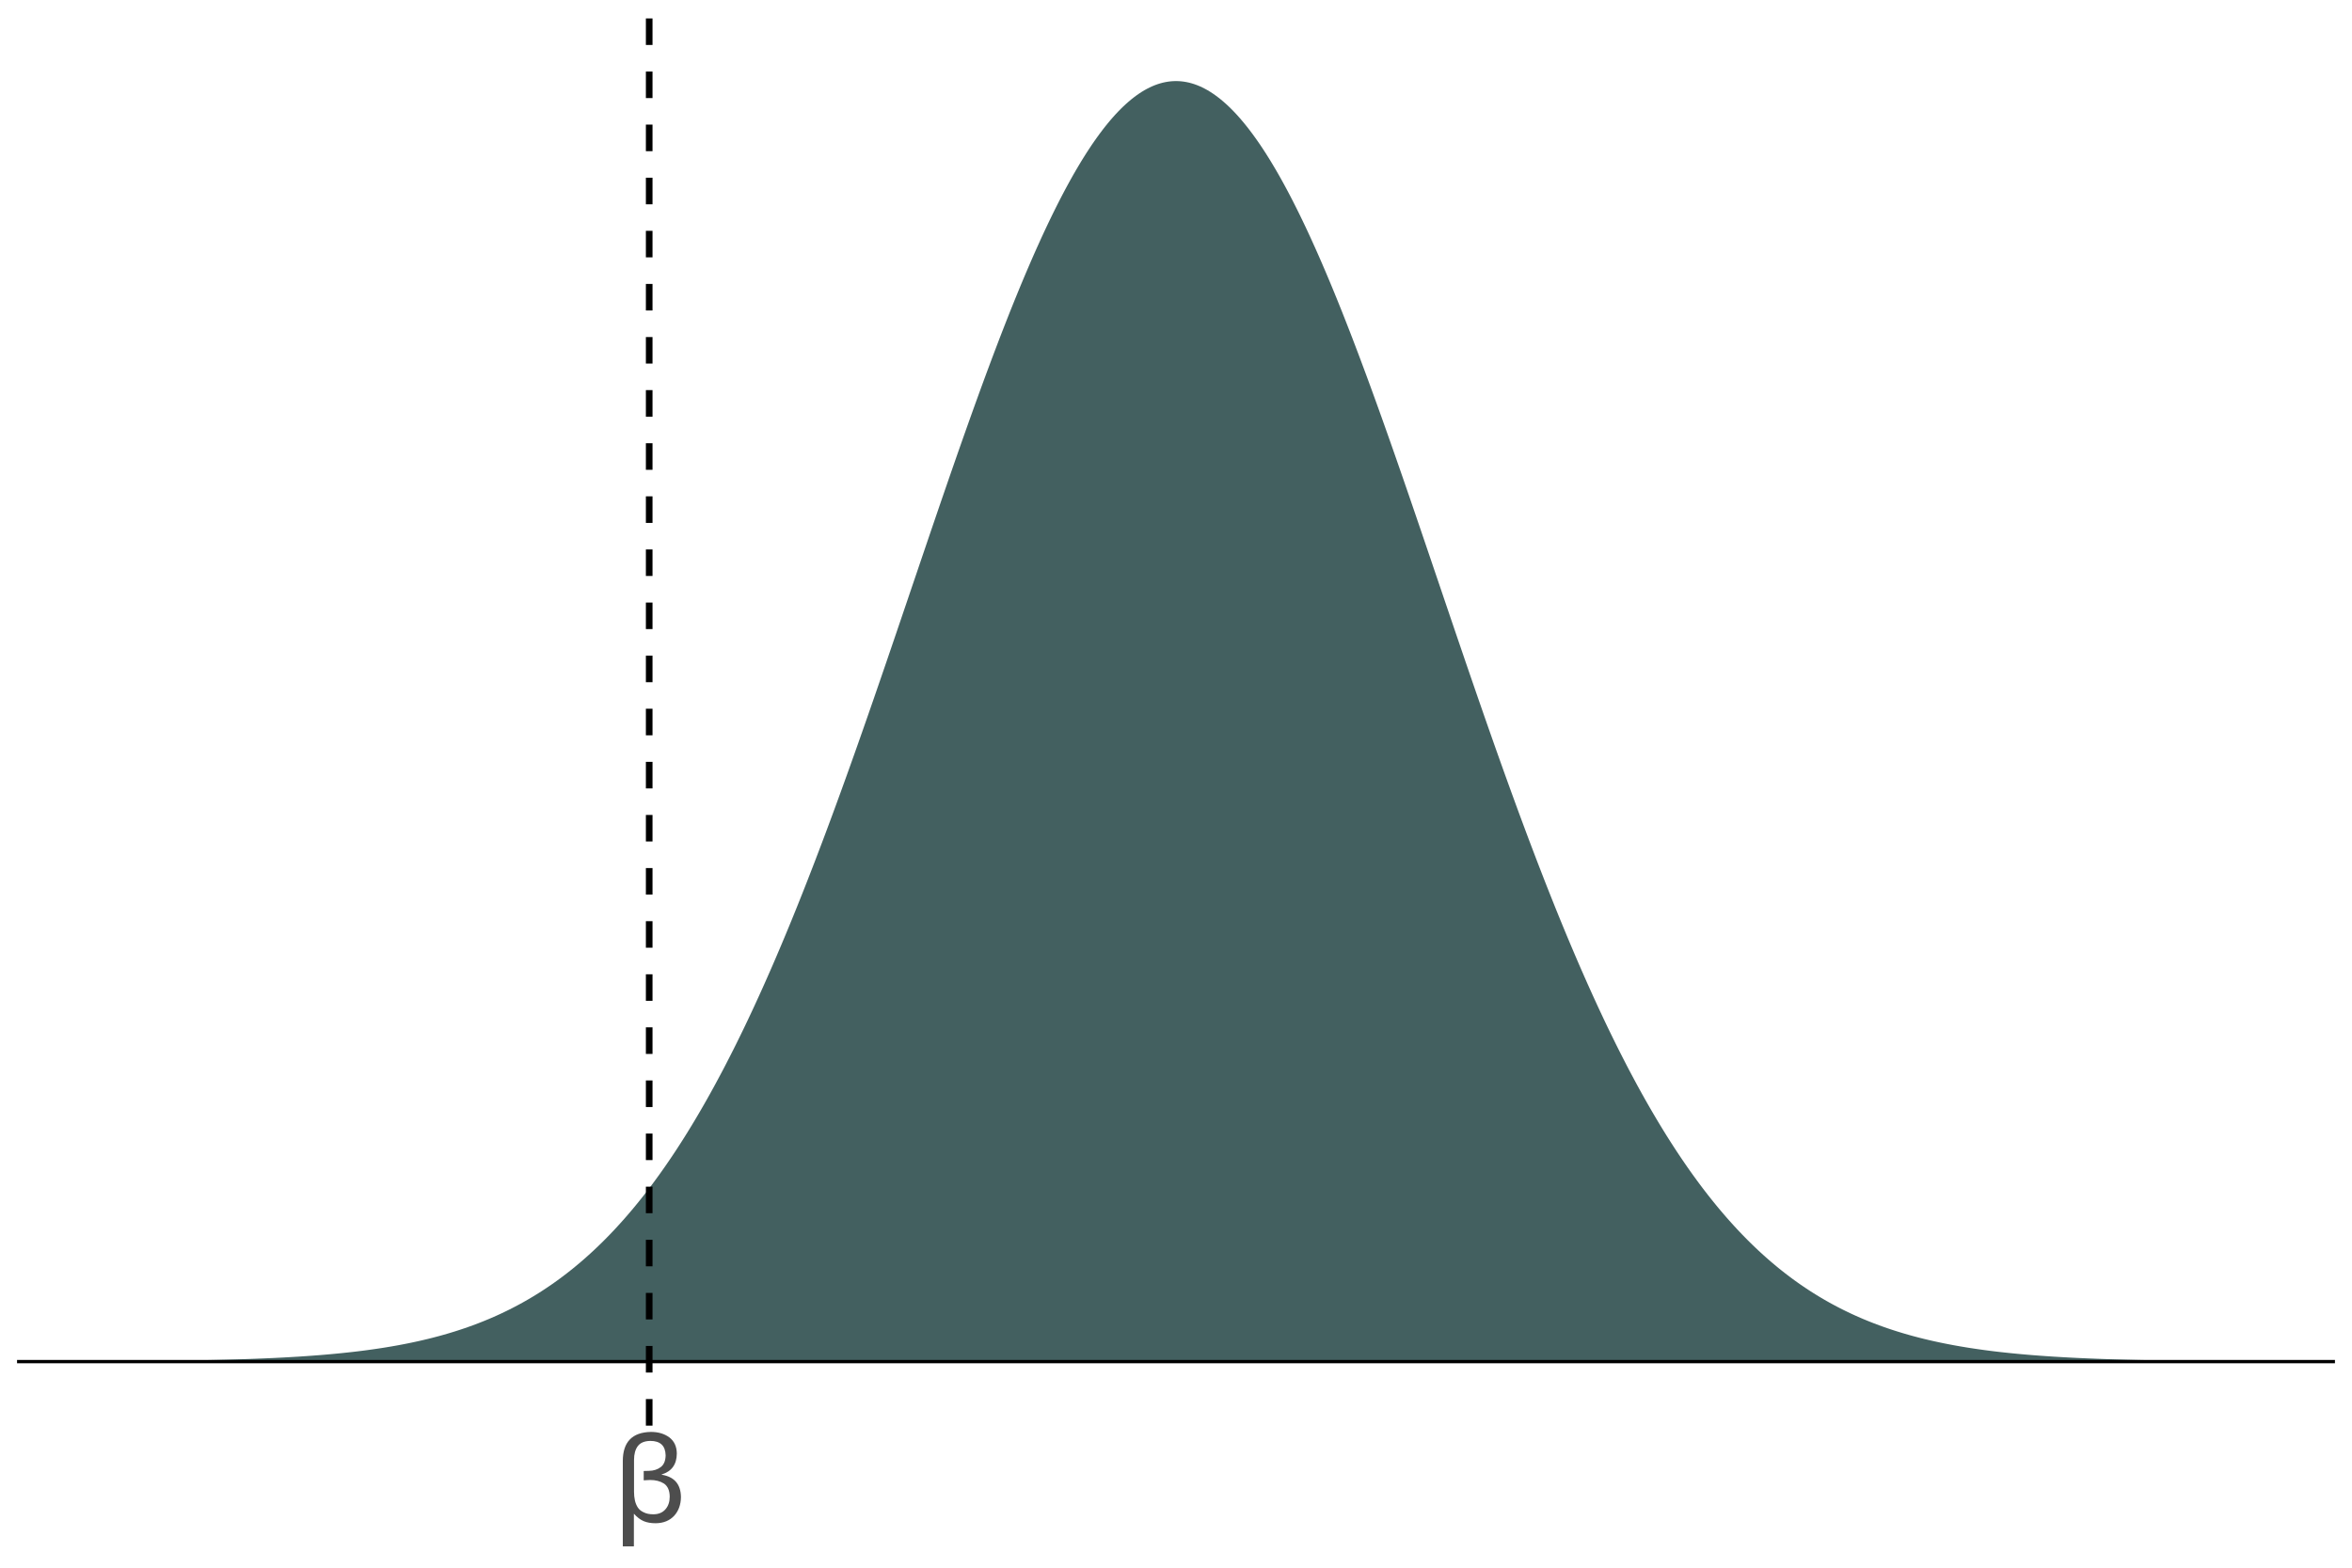
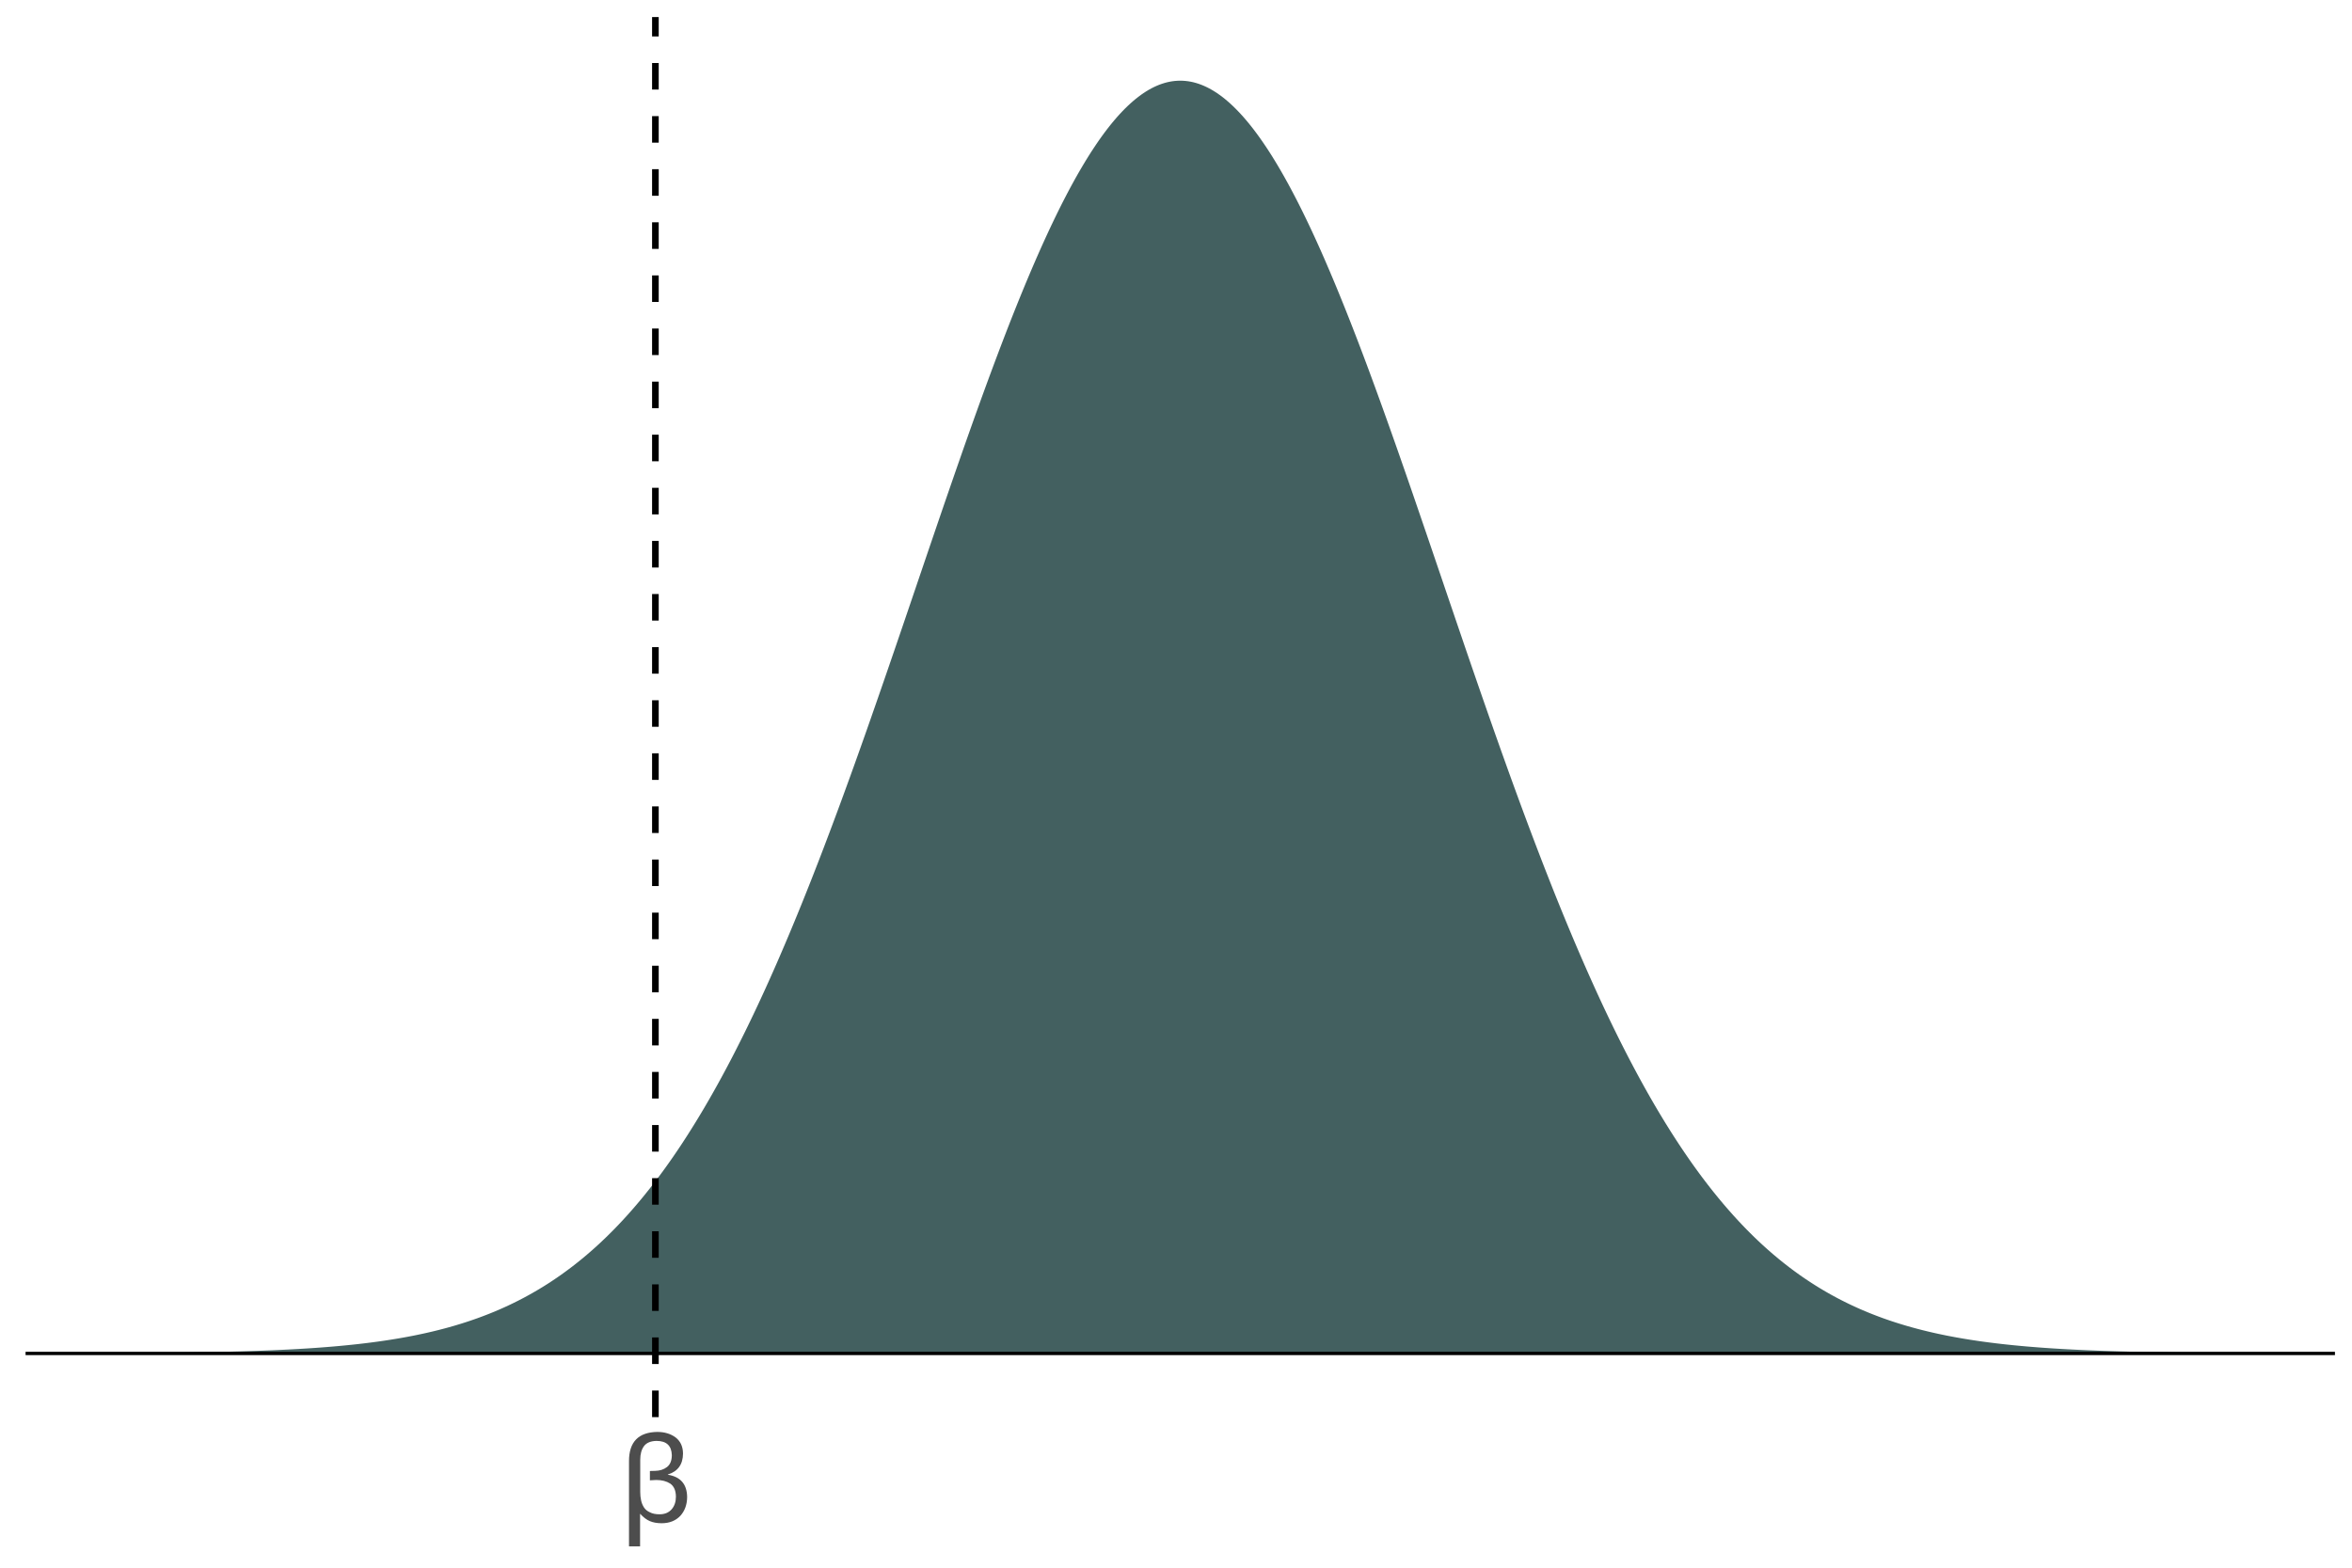
<svg xmlns="http://www.w3.org/2000/svg" xmlns:xlink="http://www.w3.org/1999/xlink" width="756" height="504" viewBox="0 0 756 504">
  <defs>
    <g>
      <g id="glyph-0-0">
        <path d="M 1.297 0 L 1.297 -28.688 L 24.062 -28.688 L 24.062 0 Z M 20.469 -3.594 L 20.469 -25.094 L 4.891 -25.094 L 4.891 -3.594 Z M 20.469 -3.594 " />
      </g>
      <g id="glyph-0-1">
        <path d="M 7.078 7.828 L 3.516 7.828 L 3.516 -19.594 C 3.516 -25.727 6.531 -28.852 12.562 -28.969 C 14.926 -28.969 16.898 -28.379 18.484 -27.203 C 20.055 -25.992 20.852 -24.27 20.875 -22.031 C 20.852 -18.52 19.227 -16.27 16 -15.281 L 16 -15.203 C 20.07 -14.555 22.141 -12.172 22.203 -8.047 C 22.18 -5.609 21.461 -3.602 20.047 -2.031 C 18.566 -0.438 16.578 0.367 14.078 0.391 C 12.555 0.391 11.273 0.164 10.234 -0.281 C 9.172 -0.727 8.117 -1.523 7.078 -2.672 Z M 7.125 -9.656 C 7.125 -8.719 7.219 -7.816 7.406 -6.953 C 7.582 -6.129 7.891 -5.375 8.328 -4.688 C 8.773 -4.008 9.41 -3.488 10.234 -3.125 C 11.047 -2.695 12.078 -2.484 13.328 -2.484 C 15.004 -2.484 16.312 -3.031 17.25 -4.125 C 18.145 -5.164 18.594 -6.516 18.594 -8.172 C 18.57 -10.129 17.961 -11.523 16.766 -12.359 C 15.566 -13.129 14.07 -13.516 12.281 -13.516 C 11.602 -13.492 10.922 -13.457 10.234 -13.406 L 10.234 -16.406 C 10.816 -16.406 11.379 -16.422 11.922 -16.453 C 13.41 -16.473 14.676 -16.879 15.719 -17.672 C 16.738 -18.453 17.258 -19.711 17.281 -21.453 C 17.207 -24.535 15.566 -26.078 12.359 -26.078 C 10.516 -26.047 9.18 -25.5 8.359 -24.438 C 7.535 -23.344 7.125 -21.863 7.125 -20 Z M 7.125 -9.656 " />
      </g>
    </g>
    <clipPath id="clip-0">
-       <path clip-rule="nonzero" d="M 5.48 437 L 750.523 437 L 750.523 439 L 5.48 439 Z M 5.48 437 " />
+       <path clip-rule="nonzero" d="M 8.219 434 L 750.52 434 L 750.52 436 L 8.219 436 Z M 8.219 434 " />
    </clipPath>
    <clipPath id="clip-1">
-       <path clip-rule="nonzero" d="M 207 5.48 L 210 5.48 L 210 458.328 L 207 458.328 Z M 207 5.48 " />
+       <path clip-rule="nonzero" d="M 209 5.48 L 212 5.48 L 212 455.59 L 209 455.59 Z M 209 5.48 " />
    </clipPath>
  </defs>
  <rect x="-75.6" y="-50.4" width="907.2" height="604.8" fill="rgb(100%, 100%, 100%)" fill-opacity="1" />
-   <path fill-rule="nonzero" fill="rgb(18.431%, 30.98%, 30.98%)" fill-opacity="0.902" d="M 39.344 437.605 L 40.191 437.602 L 41.039 437.594 L 41.887 437.59 L 42.73 437.582 L 43.578 437.578 L 44.426 437.57 L 45.27 437.562 L 47.812 437.539 L 48.656 437.531 L 50.352 437.516 L 51.199 437.504 L 52.043 437.496 L 52.891 437.484 L 53.738 437.477 L 54.586 437.465 L 55.43 437.453 L 56.277 437.445 L 57.125 437.434 L 57.973 437.418 L 58.816 437.406 L 59.664 437.395 L 60.512 437.379 L 61.359 437.367 L 62.203 437.352 L 63.051 437.336 L 63.898 437.324 L 64.742 437.305 L 66.438 437.273 L 67.285 437.254 L 68.129 437.238 L 70.672 437.18 L 71.516 437.156 L 72.363 437.137 L 74.059 437.09 L 74.902 437.066 L 75.75 437.043 L 77.445 436.988 L 78.289 436.961 L 79.984 436.906 L 80.832 436.875 L 81.676 436.844 L 82.523 436.812 L 83.371 436.777 L 84.215 436.746 L 85.062 436.711 L 85.91 436.672 L 86.758 436.637 L 87.602 436.598 L 88.449 436.559 L 90.145 436.473 L 90.988 436.43 L 93.531 436.289 L 94.375 436.238 L 96.07 436.137 L 96.918 436.082 L 97.762 436.023 L 98.609 435.969 L 99.457 435.906 L 100.305 435.848 L 101.148 435.781 L 101.996 435.719 L 102.844 435.652 L 103.688 435.582 L 104.535 435.512 L 106.23 435.363 L 107.074 435.285 L 109.617 435.039 L 110.461 434.949 L 112.156 434.77 L 113.004 434.676 L 113.848 434.578 L 115.543 434.375 L 116.391 434.27 L 117.234 434.16 L 118.082 434.047 L 119.777 433.812 L 120.621 433.691 L 121.469 433.566 L 122.316 433.438 L 123.16 433.309 L 124.008 433.172 L 125.703 432.891 L 126.547 432.742 L 127.395 432.594 L 128.242 432.438 L 129.09 432.277 L 129.934 432.117 L 130.781 431.949 L 131.629 431.777 L 132.477 431.602 L 133.32 431.422 L 134.168 431.238 L 135.016 431.047 L 135.863 430.852 L 136.707 430.652 L 137.555 430.449 L 138.402 430.238 L 139.25 430.023 L 140.094 429.801 L 140.941 429.578 L 141.789 429.344 L 142.633 429.109 L 144.328 428.617 L 145.176 428.359 L 146.02 428.102 L 146.867 427.832 L 147.715 427.559 L 148.562 427.277 L 149.406 426.992 L 151.102 426.398 L 151.949 426.09 L 152.793 425.773 L 153.641 425.453 L 154.488 425.121 L 155.336 424.785 L 156.18 424.441 L 157.027 424.09 L 157.875 423.727 L 158.723 423.359 L 159.566 422.984 L 160.414 422.598 L 161.262 422.203 L 162.105 421.801 L 162.953 421.391 L 163.801 420.973 L 164.648 420.543 L 165.492 420.105 L 166.34 419.656 L 167.188 419.199 L 168.035 418.734 L 168.879 418.258 L 169.727 417.77 L 170.574 417.273 L 171.422 416.766 L 172.266 416.25 L 173.113 415.723 L 173.961 415.184 L 174.809 414.637 L 175.652 414.074 L 176.5 413.504 L 177.348 412.922 L 178.195 412.328 L 179.039 411.723 L 179.887 411.105 L 180.734 410.473 L 181.578 409.832 L 182.426 409.18 L 183.273 408.512 L 184.121 407.836 L 184.965 407.145 L 185.812 406.438 L 186.66 405.723 L 187.508 404.992 L 188.352 404.246 L 189.199 403.492 L 190.047 402.719 L 190.895 401.938 L 191.738 401.137 L 192.586 400.324 L 193.434 399.5 L 194.281 398.656 L 195.125 397.801 L 195.973 396.934 L 196.82 396.047 L 197.668 395.148 L 198.512 394.23 L 199.359 393.301 L 200.207 392.355 L 201.055 391.395 L 201.898 390.418 L 202.746 389.426 L 203.594 388.418 L 204.438 387.395 L 205.285 386.355 L 206.133 385.297 L 206.98 384.227 L 207.824 383.137 L 208.672 382.031 L 209.52 380.906 L 210.367 379.766 L 211.211 378.609 L 212.059 377.438 L 212.906 376.246 L 213.754 375.039 L 214.598 373.812 L 215.445 372.57 L 216.293 371.312 L 217.141 370.035 L 217.984 368.738 L 218.832 367.426 L 219.68 366.094 L 220.527 364.746 L 221.371 363.379 L 222.219 361.992 L 223.066 360.59 L 223.91 359.172 L 224.758 357.73 L 225.605 356.273 L 226.453 354.797 L 227.297 353.305 L 228.145 351.793 L 228.992 350.262 L 229.84 348.711 L 230.684 347.145 L 231.531 345.559 L 232.379 343.957 L 233.227 342.332 L 234.07 340.691 L 234.918 339.035 L 235.766 337.355 L 236.613 335.66 L 237.457 333.945 L 238.305 332.215 L 239.152 330.465 L 240 328.695 L 240.844 326.91 L 241.691 325.105 L 242.539 323.281 L 243.383 321.441 L 244.23 319.582 L 245.078 317.707 L 245.926 315.812 L 246.77 313.902 L 247.617 311.977 L 248.465 310.031 L 249.312 308.066 L 250.156 306.086 L 251.004 304.09 L 251.852 302.078 L 252.699 300.047 L 253.543 298.004 L 254.391 295.941 L 255.238 293.863 L 256.086 291.77 L 256.93 289.656 L 257.777 287.531 L 258.625 285.391 L 259.473 283.234 L 260.316 281.066 L 261.164 278.879 L 262.012 276.68 L 262.855 274.469 L 263.703 272.238 L 264.551 270 L 265.398 267.746 L 266.242 265.477 L 267.09 263.195 L 267.938 260.902 L 268.785 258.598 L 269.629 256.281 L 270.477 253.953 L 271.324 251.613 L 272.172 249.262 L 273.016 246.902 L 273.863 244.531 L 274.711 242.148 L 275.559 239.758 L 276.402 237.359 L 277.25 234.949 L 278.098 232.531 L 278.945 230.105 L 279.789 227.672 L 280.637 225.234 L 281.484 222.785 L 282.328 220.332 L 283.176 217.871 L 284.023 215.406 L 284.871 212.938 L 285.715 210.461 L 287.41 205.5 L 288.258 203.012 L 289.102 200.523 L 289.949 198.031 L 291.645 193.039 L 292.488 190.543 L 295.031 183.055 L 295.875 180.559 L 298.418 173.082 L 299.262 170.598 L 300.109 168.113 L 300.957 165.637 L 301.801 163.164 L 302.648 160.695 L 303.496 158.23 L 304.344 155.773 L 305.188 153.324 L 306.035 150.883 L 306.883 148.449 L 307.73 146.023 L 308.574 143.605 L 309.422 141.199 L 310.27 138.805 L 311.117 136.418 L 311.961 134.043 L 312.809 131.68 L 313.656 129.328 L 314.504 126.992 L 315.348 124.668 L 316.195 122.359 L 317.043 120.062 L 317.891 117.785 L 318.734 115.52 L 319.582 113.273 L 320.43 111.043 L 321.273 108.828 L 322.121 106.637 L 322.969 104.461 L 323.816 102.301 L 324.66 100.164 L 325.508 98.051 L 326.355 95.953 L 327.203 93.879 L 328.047 91.828 L 328.895 89.797 L 329.742 87.793 L 330.59 85.809 L 331.434 83.852 L 332.281 81.918 L 333.129 80.008 L 333.977 78.125 L 334.82 76.266 L 335.668 74.438 L 336.516 72.633 L 337.363 70.859 L 338.207 69.113 L 339.055 67.395 L 339.902 65.707 L 340.746 64.047 L 341.594 62.418 L 342.441 60.82 L 343.289 59.25 L 344.133 57.715 L 344.98 56.211 L 345.828 54.738 L 346.676 53.301 L 347.52 51.895 L 348.367 50.523 L 349.215 49.184 L 350.062 47.879 L 350.906 46.609 L 351.754 45.379 L 352.602 44.18 L 353.449 43.016 L 354.293 41.891 L 355.141 40.801 L 355.988 39.746 L 356.836 38.73 L 357.68 37.75 L 358.527 36.809 L 359.375 35.906 L 360.219 35.043 L 361.066 34.215 L 361.914 33.426 L 362.762 32.68 L 363.605 31.969 L 364.453 31.301 L 365.301 30.668 L 366.148 30.078 L 366.992 29.527 L 367.84 29.016 L 368.688 28.547 L 369.535 28.117 L 370.379 27.727 L 371.227 27.379 L 372.074 27.07 L 372.922 26.805 L 373.766 26.578 L 374.613 26.395 L 375.461 26.25 L 376.309 26.145 L 377.152 26.086 L 378 26.062 L 378.848 26.086 L 379.691 26.145 L 380.539 26.25 L 381.387 26.395 L 382.234 26.578 L 383.078 26.805 L 383.926 27.07 L 384.773 27.379 L 385.621 27.727 L 386.465 28.117 L 387.312 28.547 L 388.16 29.016 L 389.008 29.527 L 389.852 30.078 L 390.699 30.668 L 391.547 31.301 L 392.395 31.969 L 393.238 32.68 L 394.086 33.426 L 394.934 34.215 L 395.781 35.043 L 396.625 35.906 L 397.473 36.809 L 398.32 37.75 L 399.164 38.73 L 400.012 39.746 L 400.859 40.801 L 401.707 41.891 L 402.551 43.016 L 403.398 44.18 L 404.246 45.379 L 405.094 46.609 L 405.938 47.879 L 406.785 49.184 L 407.633 50.523 L 408.48 51.895 L 409.324 53.301 L 410.172 54.738 L 411.02 56.211 L 411.867 57.715 L 412.711 59.25 L 413.559 60.82 L 414.406 62.418 L 415.254 64.047 L 416.098 65.707 L 416.945 67.395 L 417.793 69.113 L 418.637 70.859 L 419.484 72.633 L 420.332 74.438 L 421.18 76.266 L 422.023 78.125 L 422.871 80.008 L 423.719 81.918 L 424.566 83.852 L 425.41 85.809 L 426.258 87.793 L 427.105 89.797 L 427.953 91.828 L 428.797 93.879 L 429.645 95.953 L 430.492 98.051 L 431.34 100.164 L 432.184 102.301 L 433.031 104.461 L 433.879 106.637 L 434.727 108.828 L 435.57 111.043 L 436.418 113.273 L 437.266 115.52 L 438.109 117.785 L 438.957 120.062 L 439.805 122.359 L 440.652 124.668 L 441.496 126.992 L 442.344 129.328 L 443.191 131.68 L 444.039 134.043 L 444.883 136.418 L 445.73 138.805 L 446.578 141.199 L 447.426 143.605 L 448.27 146.023 L 449.117 148.449 L 449.965 150.883 L 450.812 153.324 L 451.656 155.773 L 452.504 158.23 L 453.352 160.695 L 454.199 163.164 L 455.043 165.637 L 455.891 168.113 L 456.738 170.598 L 457.582 173.082 L 460.125 180.559 L 460.969 183.055 L 463.512 190.543 L 464.355 193.039 L 466.051 198.031 L 466.898 200.523 L 467.742 203.012 L 468.59 205.5 L 470.285 210.461 L 471.129 212.938 L 471.977 215.406 L 472.824 217.871 L 473.672 220.332 L 474.516 222.785 L 475.363 225.234 L 476.211 227.672 L 477.055 230.105 L 477.902 232.531 L 478.75 234.949 L 479.598 237.359 L 480.441 239.758 L 481.289 242.148 L 482.137 244.531 L 482.984 246.902 L 483.828 249.262 L 484.676 251.613 L 485.523 253.953 L 486.371 256.281 L 487.215 258.598 L 488.062 260.902 L 488.91 263.195 L 489.758 265.477 L 490.602 267.746 L 491.449 270 L 492.297 272.238 L 493.145 274.469 L 493.988 276.68 L 494.836 278.879 L 495.684 281.066 L 496.527 283.234 L 497.375 285.391 L 498.223 287.531 L 499.07 289.656 L 499.914 291.77 L 500.762 293.863 L 501.609 295.941 L 502.457 298.004 L 503.301 300.047 L 504.148 302.078 L 504.996 304.09 L 505.844 306.086 L 506.688 308.066 L 507.535 310.031 L 508.383 311.977 L 509.23 313.902 L 510.074 315.812 L 510.922 317.707 L 511.77 319.582 L 512.617 321.441 L 513.461 323.281 L 514.309 325.105 L 515.156 326.91 L 516 328.695 L 516.848 330.465 L 517.695 332.215 L 518.543 333.945 L 519.387 335.66 L 520.234 337.355 L 521.082 339.035 L 521.93 340.691 L 522.773 342.332 L 523.621 343.957 L 524.469 345.559 L 525.316 347.145 L 526.16 348.711 L 527.008 350.262 L 527.855 351.793 L 528.703 353.305 L 529.547 354.797 L 530.395 356.273 L 531.242 357.73 L 532.09 359.172 L 532.934 360.59 L 533.781 361.992 L 534.629 363.379 L 535.473 364.746 L 536.32 366.094 L 537.168 367.426 L 538.016 368.738 L 538.859 370.035 L 539.707 371.312 L 540.555 372.57 L 541.402 373.812 L 542.246 375.039 L 543.094 376.246 L 543.941 377.438 L 544.789 378.609 L 545.633 379.766 L 546.48 380.906 L 547.328 382.031 L 548.176 383.137 L 549.02 384.227 L 549.867 385.297 L 550.715 386.355 L 551.562 387.395 L 552.406 388.418 L 553.254 389.426 L 554.102 390.418 L 554.945 391.395 L 555.793 392.355 L 556.641 393.301 L 557.488 394.23 L 558.332 395.148 L 559.18 396.047 L 560.027 396.934 L 560.875 397.801 L 561.719 398.656 L 562.566 399.5 L 563.414 400.324 L 564.262 401.137 L 565.105 401.938 L 565.953 402.719 L 566.801 403.492 L 567.648 404.246 L 568.492 404.992 L 569.34 405.723 L 570.188 406.438 L 571.035 407.145 L 571.879 407.836 L 572.727 408.512 L 573.574 409.18 L 574.422 409.832 L 575.266 410.473 L 576.113 411.105 L 576.961 411.723 L 577.805 412.328 L 578.652 412.922 L 579.5 413.504 L 580.348 414.074 L 581.191 414.637 L 582.039 415.184 L 582.887 415.723 L 583.734 416.25 L 584.578 416.766 L 585.426 417.273 L 586.273 417.77 L 587.121 418.258 L 587.965 418.734 L 588.812 419.199 L 589.66 419.656 L 590.508 420.105 L 591.352 420.543 L 592.199 420.973 L 593.047 421.391 L 593.895 421.801 L 594.738 422.203 L 595.586 422.598 L 596.434 422.984 L 597.277 423.359 L 598.125 423.727 L 598.973 424.09 L 599.82 424.441 L 600.664 424.785 L 601.512 425.121 L 602.359 425.453 L 603.207 425.773 L 604.051 426.09 L 604.898 426.398 L 606.594 426.992 L 607.438 427.277 L 608.285 427.559 L 609.133 427.832 L 609.98 428.102 L 610.824 428.359 L 611.672 428.617 L 613.367 429.109 L 614.211 429.344 L 615.059 429.578 L 615.906 429.801 L 616.75 430.023 L 617.598 430.238 L 618.445 430.449 L 619.293 430.652 L 620.137 430.852 L 620.984 431.047 L 621.832 431.238 L 622.68 431.422 L 623.523 431.602 L 624.371 431.777 L 625.219 431.949 L 626.066 432.117 L 626.91 432.277 L 627.758 432.438 L 628.605 432.594 L 629.453 432.742 L 630.297 432.891 L 631.992 433.172 L 632.84 433.309 L 633.684 433.438 L 634.531 433.566 L 635.379 433.691 L 636.223 433.812 L 637.918 434.047 L 638.766 434.16 L 639.609 434.27 L 640.457 434.375 L 642.152 434.578 L 642.996 434.676 L 643.844 434.77 L 645.539 434.949 L 646.383 435.039 L 648.926 435.285 L 649.77 435.363 L 651.465 435.512 L 652.312 435.582 L 653.156 435.652 L 654.004 435.719 L 654.852 435.781 L 655.695 435.848 L 656.543 435.906 L 657.391 435.969 L 658.238 436.023 L 659.082 436.082 L 659.93 436.137 L 661.625 436.238 L 662.469 436.289 L 665.012 436.43 L 665.855 436.473 L 667.551 436.559 L 668.398 436.598 L 669.242 436.637 L 670.09 436.672 L 670.938 436.711 L 671.785 436.746 L 672.629 436.777 L 673.477 436.812 L 674.324 436.844 L 675.168 436.875 L 676.016 436.906 L 677.711 436.961 L 678.555 436.988 L 680.25 437.043 L 681.098 437.066 L 681.941 437.09 L 683.637 437.137 L 684.484 437.156 L 685.328 437.18 L 687.871 437.238 L 688.715 437.254 L 689.562 437.273 L 691.258 437.305 L 692.102 437.324 L 692.949 437.336 L 693.797 437.352 L 694.641 437.367 L 695.488 437.379 L 696.336 437.395 L 697.184 437.406 L 698.027 437.418 L 698.875 437.434 L 699.723 437.445 L 700.57 437.453 L 701.414 437.465 L 702.262 437.477 L 703.109 437.484 L 703.957 437.496 L 704.801 437.504 L 705.648 437.516 L 707.344 437.531 L 708.188 437.539 L 710.73 437.562 L 711.574 437.57 L 712.422 437.578 L 713.27 437.582 L 714.113 437.59 L 714.961 437.594 L 715.809 437.602 L 716.656 437.605 L 716.656 437.746 L 39.344 437.746 Z M 39.344 437.605 " />
+   <path fill-rule="nonzero" fill="rgb(18.431%, 30.98%, 30.98%)" fill-opacity="0.902" d="M 41.961 434.992 L 42.805 434.988 L 43.648 434.98 L 44.492 434.977 L 46.18 434.961 L 47.02 434.957 L 52.926 434.902 L 53.77 434.891 L 54.613 434.883 L 55.457 434.871 L 56.301 434.863 L 58.832 434.828 L 59.676 434.82 L 60.52 434.805 L 61.359 434.793 L 63.047 434.77 L 64.734 434.738 L 65.578 434.727 L 67.266 434.695 L 68.109 434.676 L 69.797 434.645 L 74.016 434.547 L 74.859 434.523 L 75.699 434.5 L 76.543 434.48 L 77.387 434.457 L 78.23 434.43 L 79.074 434.406 L 82.449 434.297 L 84.98 434.203 L 85.824 434.168 L 86.668 434.137 L 88.355 434.066 L 90.043 433.988 L 90.883 433.949 L 91.727 433.906 L 92.57 433.867 L 93.414 433.82 L 94.258 433.777 L 95.945 433.684 L 98.477 433.531 L 100.164 433.422 L 101.852 433.305 L 103.539 433.18 L 104.383 433.113 L 105.223 433.047 L 106.066 432.98 L 106.91 432.91 L 108.598 432.762 L 110.285 432.605 L 111.129 432.523 L 112.816 432.352 L 114.504 432.172 L 115.348 432.078 L 117.035 431.883 L 118.723 431.672 L 119.562 431.566 L 121.25 431.34 L 122.094 431.223 L 122.938 431.102 L 123.781 430.977 L 125.469 430.719 L 127.156 430.445 L 128 430.305 L 129.688 430.008 L 130.531 429.855 L 132.219 429.535 L 133.062 429.371 L 133.902 429.199 L 134.746 429.023 L 135.59 428.844 L 136.434 428.66 L 137.277 428.473 L 138.965 428.082 L 140.652 427.668 L 141.496 427.453 L 142.34 427.234 L 143.184 427.012 L 144.027 426.781 L 145.715 426.305 L 146.559 426.055 L 147.402 425.801 L 148.246 425.543 L 149.086 425.277 L 149.93 425.004 L 150.773 424.727 L 151.617 424.441 L 152.461 424.148 L 153.305 423.852 L 154.148 423.543 L 154.992 423.23 L 155.836 422.91 L 156.68 422.582 L 157.523 422.25 L 158.367 421.906 L 159.211 421.555 L 160.055 421.199 L 160.898 420.832 L 161.742 420.457 L 162.586 420.074 L 163.426 419.684 L 164.27 419.285 L 165.113 418.875 L 165.957 418.457 L 166.801 418.031 L 167.645 417.598 L 168.488 417.152 L 169.332 416.695 L 170.176 416.234 L 171.02 415.758 L 171.863 415.277 L 172.707 414.781 L 173.551 414.277 L 174.395 413.766 L 175.238 413.242 L 176.082 412.707 L 176.926 412.16 L 177.766 411.602 L 178.609 411.035 L 179.453 410.457 L 180.297 409.867 L 181.141 409.262 L 181.984 408.648 L 182.828 408.023 L 183.672 407.387 L 184.516 406.738 L 185.359 406.074 L 186.203 405.398 L 187.047 404.715 L 187.891 404.012 L 188.734 403.301 L 189.578 402.574 L 190.422 401.836 L 191.266 401.082 L 192.109 400.316 L 192.949 399.539 L 193.793 398.742 L 194.637 397.938 L 195.48 397.113 L 196.324 396.277 L 197.168 395.43 L 198.012 394.562 L 198.855 393.684 L 199.699 392.789 L 200.543 391.879 L 201.387 390.957 L 202.23 390.016 L 203.074 389.062 L 203.918 388.09 L 204.762 387.105 L 205.605 386.102 L 206.449 385.086 L 207.289 384.051 L 208.133 383 L 208.977 381.934 L 209.82 380.852 L 210.664 379.75 L 211.508 378.637 L 212.352 377.504 L 213.195 376.355 L 214.039 375.188 L 214.883 374.004 L 215.727 372.805 L 216.57 371.586 L 217.414 370.352 L 218.258 369.098 L 219.102 367.828 L 219.945 366.539 L 220.789 365.234 L 221.629 363.914 L 222.473 362.57 L 223.316 361.215 L 224.16 359.836 L 225.004 358.441 L 225.848 357.031 L 226.691 355.602 L 227.535 354.152 L 228.379 352.684 L 229.223 351.199 L 230.066 349.695 L 230.91 348.176 L 231.754 346.637 L 232.598 345.078 L 233.441 343.504 L 234.285 341.906 L 235.129 340.297 L 235.973 338.664 L 236.812 337.016 L 237.656 335.348 L 238.5 333.664 L 239.344 331.961 L 240.188 330.238 L 241.031 328.496 L 241.875 326.738 L 242.719 324.965 L 243.562 323.172 L 244.406 321.359 L 245.25 319.531 L 246.094 317.684 L 246.938 315.82 L 247.781 313.938 L 248.625 312.039 L 249.469 310.121 L 250.312 308.188 L 251.152 306.238 L 251.996 304.27 L 252.84 302.285 L 253.684 300.285 L 254.527 298.266 L 255.371 296.234 L 256.215 294.184 L 257.059 292.117 L 257.902 290.035 L 258.746 287.938 L 259.59 285.824 L 260.434 283.699 L 261.277 281.555 L 262.121 279.398 L 262.965 277.227 L 263.809 275.039 L 264.652 272.84 L 265.492 270.625 L 266.336 268.398 L 267.18 266.156 L 268.023 263.902 L 268.867 261.637 L 269.711 259.359 L 270.555 257.066 L 271.398 254.766 L 272.242 252.449 L 273.086 250.125 L 273.93 247.789 L 274.773 245.441 L 275.617 243.086 L 276.461 240.719 L 277.305 238.34 L 278.148 235.957 L 278.992 233.562 L 279.836 231.156 L 280.676 228.746 L 281.52 226.328 L 282.363 223.902 L 283.207 221.469 L 284.051 219.031 L 284.895 216.586 L 285.738 214.137 L 287.426 209.223 L 288.27 206.758 L 289.113 204.289 L 290.801 199.344 L 291.645 196.863 L 292.488 194.387 L 294.176 189.426 L 295.016 186.941 L 298.391 177.02 L 299.234 174.543 L 300.922 169.598 L 302.609 164.668 L 303.453 162.207 L 304.297 159.754 L 305.141 157.309 L 305.984 154.867 L 306.828 152.43 L 307.672 150.004 L 308.516 147.586 L 309.355 145.172 L 310.199 142.77 L 311.043 140.379 L 311.887 137.996 L 312.73 135.625 L 313.574 133.266 L 314.418 130.914 L 315.262 128.578 L 316.105 126.258 L 316.949 123.945 L 317.793 121.652 L 318.637 119.371 L 319.48 117.105 L 320.324 114.855 L 321.168 112.621 L 322.012 110.402 L 322.855 108.203 L 323.695 106.023 L 324.539 103.859 L 325.383 101.719 L 326.227 99.594 L 327.07 97.488 L 327.914 95.406 L 328.758 93.344 L 329.602 91.305 L 330.445 89.289 L 331.289 87.293 L 332.133 85.324 L 332.977 83.375 L 333.82 81.453 L 334.664 79.555 L 335.508 77.684 L 336.352 75.84 L 337.195 74.02 L 338.039 72.227 L 338.879 70.465 L 339.723 68.727 L 340.566 67.02 L 341.41 65.34 L 342.254 63.691 L 343.098 62.074 L 343.941 60.484 L 344.785 58.926 L 345.629 57.398 L 346.473 55.902 L 347.316 54.441 L 348.16 53.012 L 349.004 51.613 L 349.848 50.25 L 350.691 48.918 L 351.535 47.625 L 352.379 46.363 L 353.219 45.137 L 354.062 43.945 L 354.906 42.789 L 355.75 41.668 L 356.594 40.586 L 357.438 39.539 L 358.281 38.527 L 359.125 37.555 L 359.969 36.621 L 360.812 35.723 L 361.656 34.863 L 362.5 34.043 L 363.344 33.258 L 364.188 32.516 L 365.031 31.809 L 365.875 31.145 L 366.719 30.516 L 367.559 29.93 L 368.402 29.383 L 369.246 28.875 L 370.09 28.406 L 370.934 27.98 L 371.777 27.594 L 372.621 27.246 L 373.465 26.941 L 374.309 26.676 L 375.152 26.449 L 375.996 26.266 L 376.84 26.125 L 377.684 26.02 L 378.527 25.961 L 379.371 25.938 L 380.215 25.961 L 381.059 26.02 L 381.902 26.125 L 382.742 26.266 L 383.586 26.449 L 384.43 26.676 L 385.273 26.941 L 386.117 27.246 L 386.961 27.594 L 387.805 27.98 L 388.648 28.406 L 389.492 28.875 L 390.336 29.383 L 391.18 29.93 L 392.023 30.516 L 392.867 31.145 L 393.711 31.809 L 394.555 32.516 L 395.398 33.258 L 396.242 34.043 L 397.082 34.863 L 397.926 35.723 L 398.77 36.621 L 399.613 37.555 L 400.457 38.527 L 401.301 39.539 L 402.145 40.586 L 402.988 41.668 L 403.832 42.789 L 404.676 43.945 L 405.52 45.137 L 406.363 46.363 L 407.207 47.625 L 408.051 48.918 L 408.895 50.25 L 409.738 51.613 L 410.582 53.012 L 411.422 54.441 L 412.266 55.902 L 413.109 57.398 L 413.953 58.926 L 414.797 60.484 L 415.641 62.074 L 416.484 63.691 L 417.328 65.34 L 418.172 67.02 L 419.016 68.727 L 419.859 70.465 L 420.703 72.227 L 421.547 74.02 L 422.391 75.84 L 423.234 77.684 L 424.078 79.555 L 424.922 81.453 L 425.766 83.375 L 426.605 85.324 L 427.449 87.293 L 428.293 89.289 L 429.137 91.305 L 429.98 93.344 L 430.824 95.406 L 431.668 97.488 L 432.512 99.594 L 433.355 101.719 L 434.199 103.859 L 435.043 106.023 L 435.887 108.203 L 436.73 110.402 L 437.574 112.621 L 438.418 114.855 L 439.262 117.105 L 440.105 119.371 L 440.945 121.652 L 441.789 123.945 L 442.633 126.258 L 443.477 128.578 L 444.32 130.914 L 445.164 133.266 L 446.008 135.625 L 446.852 137.996 L 447.695 140.379 L 448.539 142.77 L 449.383 145.172 L 450.227 147.586 L 451.07 150.004 L 451.914 152.43 L 452.758 154.867 L 453.602 157.309 L 454.445 159.754 L 455.285 162.207 L 456.129 164.668 L 457.816 169.598 L 459.504 174.543 L 460.348 177.02 L 463.723 186.941 L 464.566 189.426 L 466.254 194.387 L 467.098 196.863 L 467.941 199.344 L 469.629 204.289 L 470.469 206.758 L 471.312 209.223 L 473 214.137 L 473.844 216.586 L 474.688 219.031 L 475.531 221.469 L 476.375 223.902 L 477.219 226.328 L 478.062 228.746 L 478.906 231.156 L 479.75 233.562 L 480.594 235.957 L 481.438 238.34 L 482.281 240.719 L 483.125 243.086 L 483.969 245.441 L 484.809 247.789 L 485.652 250.125 L 486.496 252.449 L 487.34 254.766 L 488.184 257.066 L 489.027 259.359 L 489.871 261.637 L 490.715 263.902 L 491.559 266.156 L 492.402 268.398 L 493.246 270.625 L 494.09 272.84 L 494.934 275.039 L 495.777 277.227 L 496.621 279.398 L 497.465 281.555 L 498.309 283.699 L 499.148 285.824 L 499.992 287.938 L 500.836 290.035 L 501.68 292.117 L 502.523 294.184 L 503.367 296.234 L 504.211 298.266 L 505.055 300.285 L 505.898 302.285 L 506.742 304.27 L 507.586 306.238 L 508.43 308.188 L 509.273 310.121 L 510.117 312.039 L 510.961 313.938 L 511.805 315.82 L 512.648 317.684 L 513.488 319.531 L 514.332 321.359 L 515.176 323.172 L 516.02 324.965 L 516.863 326.738 L 517.707 328.496 L 518.551 330.238 L 519.395 331.961 L 520.238 333.664 L 521.082 335.348 L 521.926 337.016 L 522.77 338.664 L 523.613 340.297 L 524.457 341.906 L 525.301 343.504 L 526.145 345.078 L 526.988 346.637 L 527.832 348.176 L 528.672 349.695 L 529.516 351.199 L 530.359 352.684 L 531.203 354.152 L 532.047 355.602 L 532.891 357.031 L 533.734 358.441 L 534.578 359.836 L 535.422 361.215 L 536.266 362.57 L 537.109 363.914 L 537.953 365.234 L 538.797 366.539 L 539.641 367.828 L 540.484 369.098 L 541.328 370.352 L 542.172 371.586 L 543.012 372.805 L 543.855 374.004 L 544.699 375.188 L 545.543 376.355 L 546.387 377.504 L 547.23 378.637 L 548.074 379.75 L 548.918 380.852 L 549.762 381.934 L 550.605 383 L 551.449 384.051 L 552.293 385.086 L 553.137 386.102 L 553.98 387.105 L 554.824 388.09 L 555.668 389.062 L 556.512 390.016 L 557.352 390.957 L 558.195 391.879 L 559.039 392.789 L 559.883 393.684 L 560.727 394.562 L 561.57 395.43 L 562.414 396.277 L 563.258 397.113 L 564.102 397.938 L 564.945 398.742 L 565.789 399.539 L 566.633 400.316 L 567.477 401.082 L 568.32 401.836 L 569.164 402.574 L 570.008 403.301 L 570.852 404.012 L 571.695 404.715 L 572.535 405.398 L 573.379 406.074 L 574.223 406.738 L 575.066 407.387 L 575.91 408.023 L 576.754 408.648 L 577.598 409.262 L 578.441 409.867 L 579.285 410.457 L 580.129 411.035 L 580.973 411.602 L 581.816 412.16 L 582.66 412.707 L 583.504 413.242 L 584.348 413.766 L 585.191 414.277 L 586.035 414.781 L 586.875 415.277 L 587.719 415.758 L 588.562 416.234 L 589.406 416.695 L 590.25 417.152 L 591.094 417.598 L 591.938 418.031 L 592.781 418.457 L 593.625 418.875 L 594.469 419.285 L 595.312 419.684 L 596.156 420.074 L 597 420.457 L 597.844 420.832 L 598.688 421.199 L 599.531 421.555 L 600.375 421.906 L 601.215 422.25 L 602.059 422.582 L 602.902 422.91 L 603.746 423.23 L 604.59 423.543 L 605.434 423.852 L 606.277 424.148 L 607.121 424.441 L 607.965 424.727 L 608.809 425.004 L 609.652 425.277 L 610.496 425.543 L 611.34 425.801 L 612.184 426.055 L 613.027 426.305 L 614.715 426.781 L 615.559 427.012 L 616.398 427.234 L 617.242 427.453 L 618.086 427.668 L 619.773 428.082 L 621.461 428.473 L 622.305 428.66 L 623.148 428.844 L 623.992 429.023 L 624.836 429.199 L 625.68 429.371 L 626.523 429.535 L 628.211 429.855 L 629.055 430.008 L 629.898 430.156 L 630.738 430.305 L 631.582 430.445 L 633.27 430.719 L 634.957 430.977 L 635.801 431.102 L 636.645 431.223 L 637.488 431.34 L 639.176 431.566 L 641.707 431.883 L 643.395 432.078 L 644.238 432.172 L 645.078 432.262 L 645.922 432.352 L 647.609 432.523 L 648.453 432.605 L 650.141 432.762 L 651.828 432.91 L 652.672 432.98 L 655.203 433.18 L 656.891 433.305 L 658.578 433.422 L 659.422 433.477 L 660.262 433.531 L 662.793 433.684 L 664.48 433.777 L 665.324 433.82 L 666.168 433.867 L 667.012 433.906 L 667.855 433.949 L 670.387 434.066 L 672.074 434.137 L 672.918 434.168 L 673.762 434.203 L 674.602 434.234 L 676.289 434.297 L 679.664 434.406 L 680.508 434.43 L 681.352 434.457 L 682.195 434.48 L 683.039 434.5 L 684.727 434.547 L 688.102 434.625 L 688.941 434.645 L 690.629 434.676 L 691.473 434.695 L 693.16 434.727 L 694.004 434.738 L 695.691 434.77 L 698.223 434.805 L 699.066 434.82 L 699.91 434.828 L 702.441 434.863 L 703.281 434.871 L 704.125 434.883 L 704.969 434.891 L 705.812 434.902 L 711.719 434.957 L 712.562 434.961 L 714.25 434.977 L 715.094 434.98 L 715.938 434.988 L 716.781 434.992 L 716.781 435.129 L 41.961 435.129 Z M 41.961 434.992 " />
  <g clip-path="url(#clip-0)">
-     <path fill="none" stroke-width="1.067" stroke-linecap="butt" stroke-linejoin="round" stroke="rgb(0%, 0%, 0%)" stroke-opacity="1" stroke-miterlimit="10" d="M 5.48 437.746 L 750.52 437.746 " />
+     <path fill="none" stroke-width="1.067" stroke-linecap="butt" stroke-linejoin="round" stroke="rgb(0%, 0%, 0%)" stroke-opacity="1" stroke-miterlimit="10" d="M 8.219 435.129 L 750.52 435.129 " />
  </g>
  <g clip-path="url(#clip-1)">
-     <path fill="none" stroke-width="2.134" stroke-linecap="butt" stroke-linejoin="round" stroke="rgb(0%, 0%, 0%)" stroke-opacity="1" stroke-dasharray="8.536 8.536" stroke-miterlimit="10" d="M 208.672 458.328 L 208.672 5.48 " />
+     <path fill="none" stroke-width="2.134" stroke-linecap="butt" stroke-linejoin="round" stroke="rgb(0%, 0%, 0%)" stroke-opacity="1" stroke-dasharray="8.536 8.536" stroke-miterlimit="10" d="M 210.664 455.59 L 210.664 5.48 " />
  </g>
  <g fill="rgb(30.196%, 30.196%, 30.196%)" fill-opacity="1">
-     <use xlink:href="#glyph-0-1" x="196.672" y="489.32" />
+     <use xlink:href="#glyph-0-1" x="198.664" y="489.32" />
  </g>
</svg>
